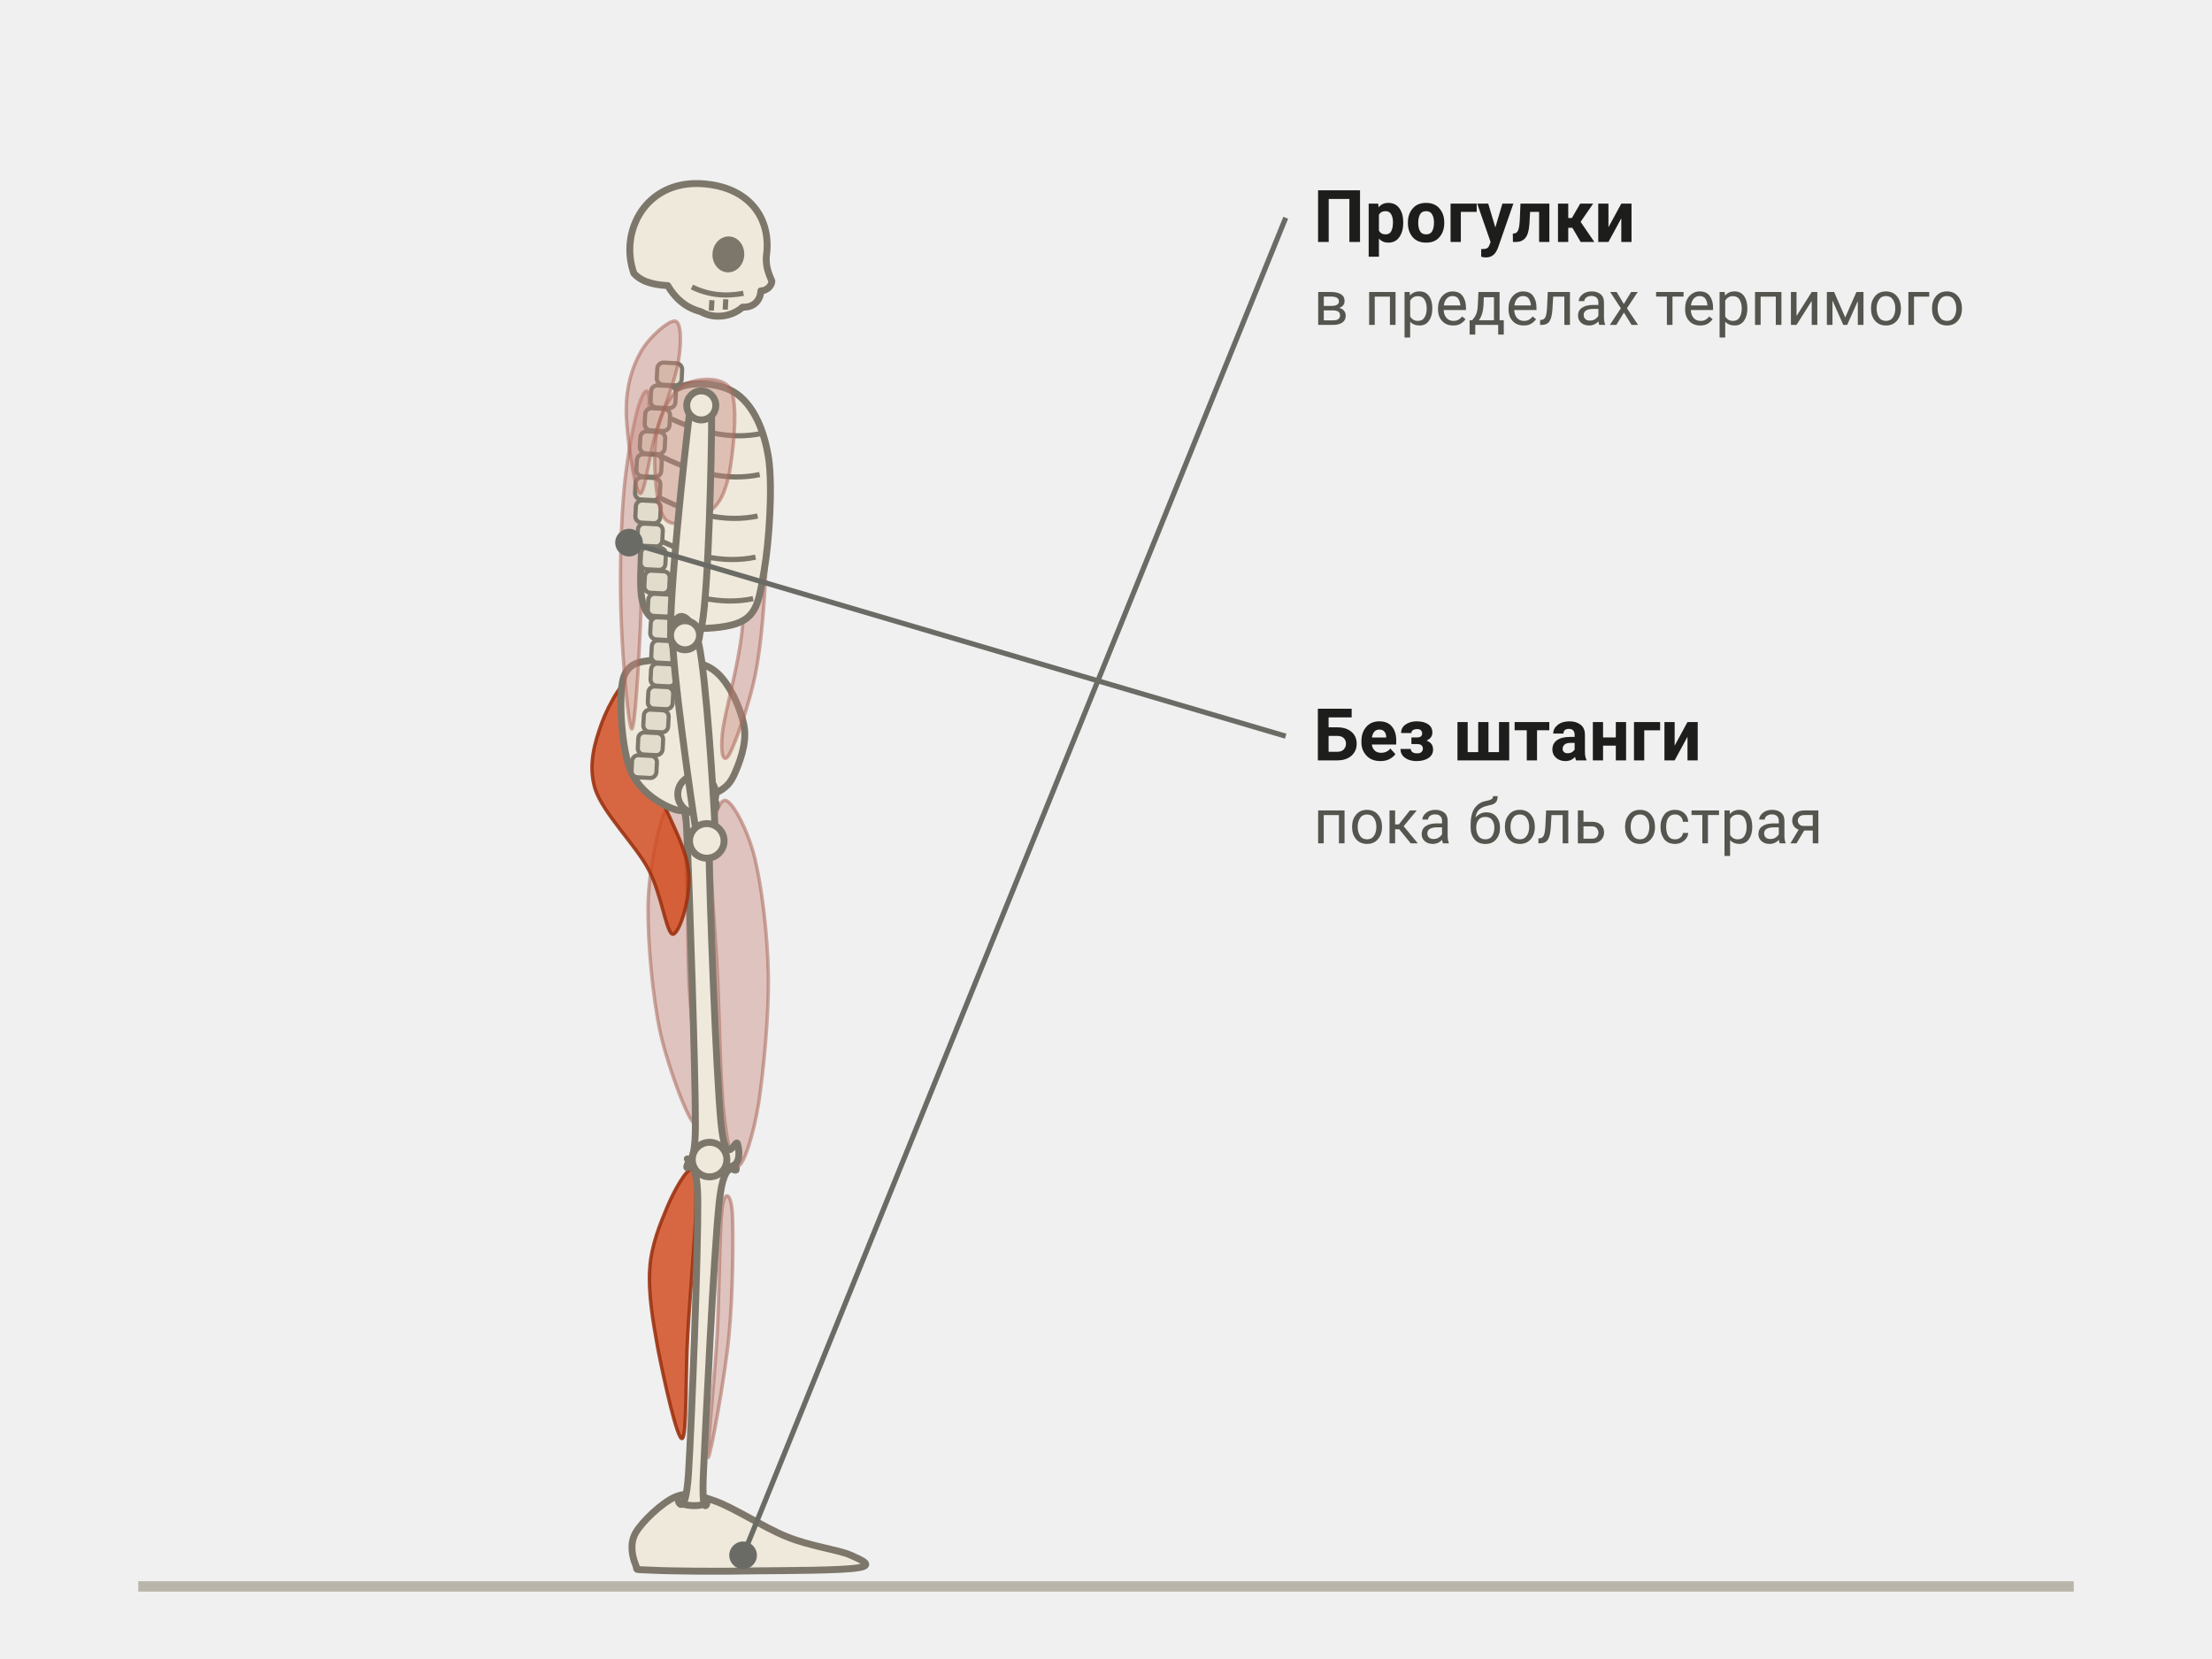
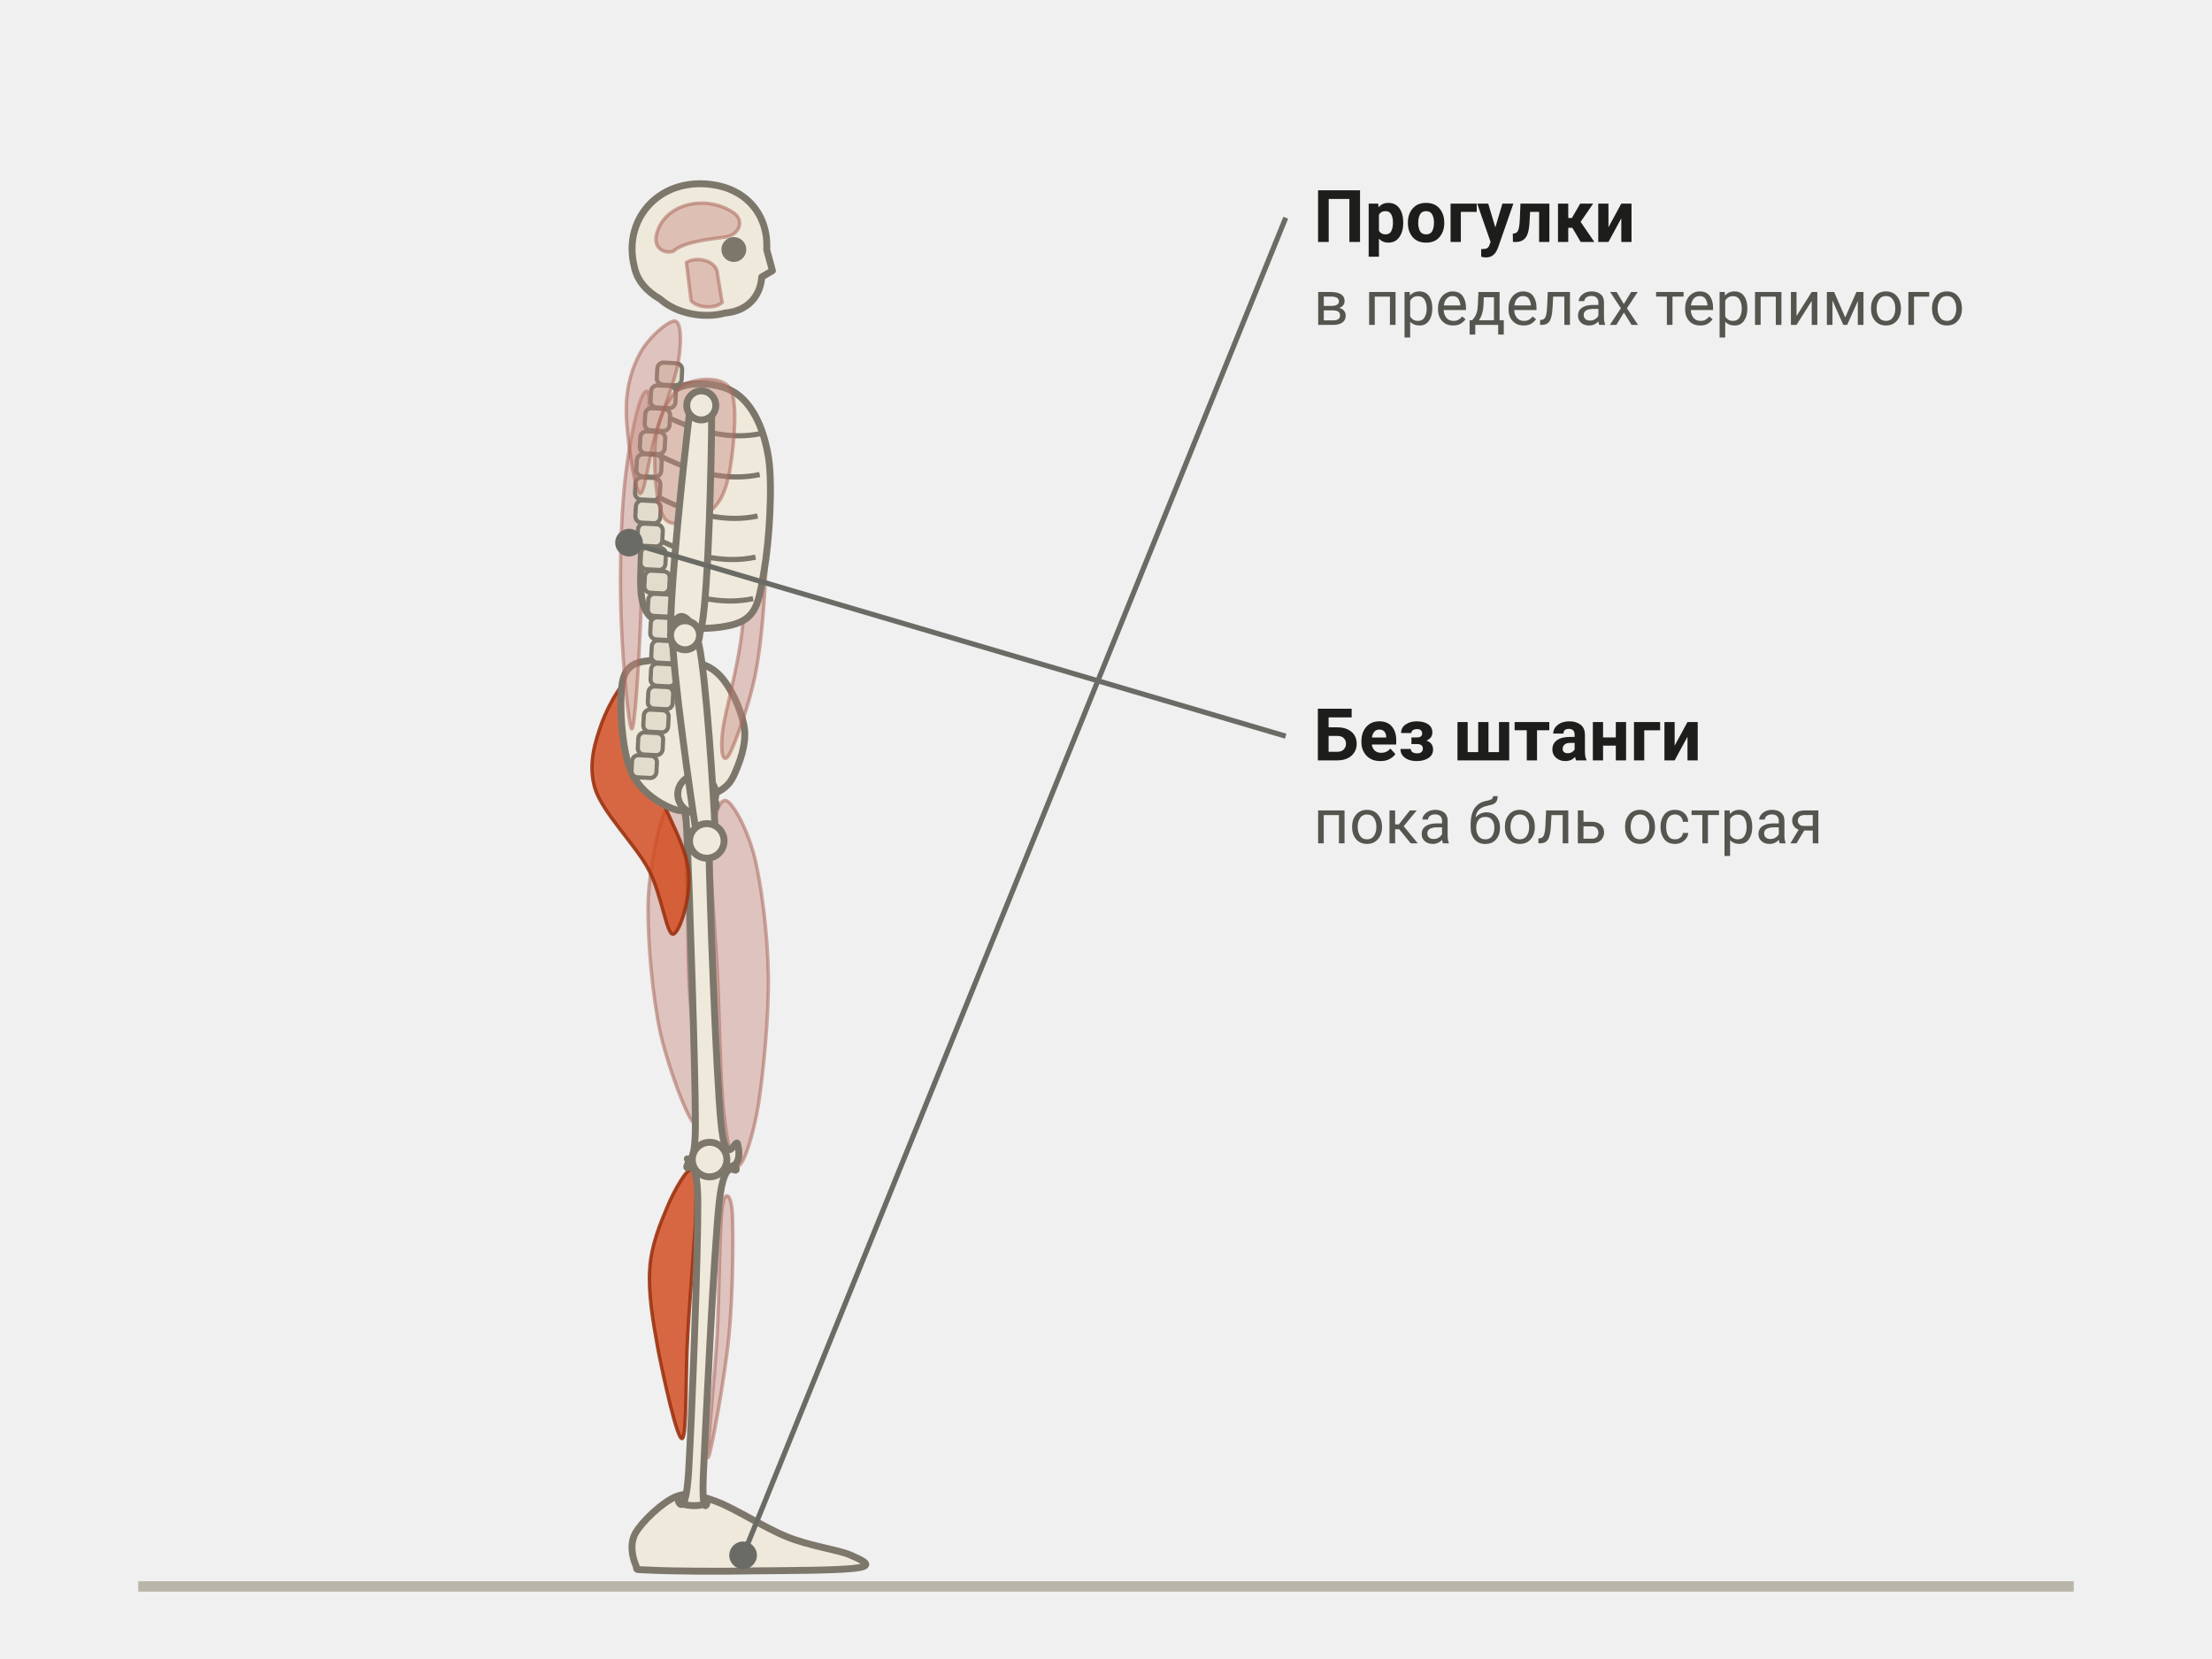
<svg xmlns="http://www.w3.org/2000/svg" viewBox="0 0 640 480" role="img" aria-label="В остром периоде — обычные бытовые движения и прогулки в пределах терпимого.">
  <style>
.bone{fill:#efe9dc;stroke:#7d776b;stroke-width:2;stroke-linejoin:round}
.joint{fill:#efe9dc;stroke:#7d776b;stroke-width:2}
.vert{fill:#e2dccd;stroke:#7d776b;stroke-width:1.2}
.m{fill:#c7867a;fill-opacity:.42;stroke:#a9665a;stroke-opacity:.55;stroke-width:1}
.on{fill:#d2491d;fill-opacity:.82;stroke:#9c3412;stroke-opacity:.9}
.plate{fill:#3a3a37;fill-opacity:.1;stroke:#3a3a37;stroke-width:3}
.bar{fill:#3a3a37}
.ghost{opacity:.18}
.ground{stroke:#b9b5aa;stroke-width:3}
.guide{stroke:#3d7fb8;stroke-width:2.5;stroke-dasharray:8 7;fill:none}
.arrow{stroke:#d2491d;stroke-width:5;fill:none;stroke-linecap:round;marker-end:url(#ah)}
.ahead{fill:#d2491d}
.lead{stroke:#6b6b66;stroke-width:1.5;fill:none}
.t{font:600 21px system-ui,-apple-system,"Segoe UI",Roboto,sans-serif;fill:#1d1d1b}
.s{font:400 18px system-ui,-apple-system,"Segoe UI",Roboto,sans-serif;fill:#55554f}
.ok{fill:#2e8b57}.bad{fill:#c0392b}
.balloon{fill:#3d7fb8;fill-opacity:.25;stroke:#3d7fb8;stroke-width:2}
@media (prefers-color-scheme:dark){
.bone,.joint{fill:#d9d3c4;stroke:#3b3934}.vert{fill:#c9c2b2;stroke:#3b3934}
.plate{fill:#ecebe6;fill-opacity:.12;stroke:#bdbbb3}.bar{fill:#bdbbb3}
.t{fill:#ecebe6}.s{fill:#a9a8a1}.lead{stroke:#9a9993}.ground{stroke:#55534d}
.arrow{stroke:#f0703f}.ahead{fill:#f0703f}.on{fill:#f0703f}
}
</style>
  <defs>
    <marker id="ah" viewBox="0 0 10 10" refX="6" refY="5" markerWidth="4" markerHeight="4" orient="auto">
      <path class="ahead" d="M0 0L10 5L0 10z" />
    </marker>
  </defs>
  <style>
.small{font-size:15px}
.barfill{fill:#d2491d}.track{stroke:#d9d5ca;stroke-width:3}
.card{fill:#f3f1ea;stroke:#e2ded2}.dot{fill:#d2491d}
.okc{fill:#2e8b57}.badc{fill:#c0392b}.mark{stroke:#fff;stroke-width:3.5;fill:none;stroke-linecap:round}
.num{fill:#d2491d}.numt{font:700 18px system-ui,-apple-system,"Segoe UI",Roboto,sans-serif;fill:#fff}
@media (prefers-color-scheme:dark){.barfill,.dot,.num{fill:#f0703f}.track{stroke:#3a3934}.card{fill:#26262a;stroke:#34343a}}
</style>
  <line class="ground" x1="40" y1="459" x2="600" y2="459" />
  <g>
    <path class="bone" d="M183.9 452.7C183.1 450.9 182.0 446.8 183.9 443.5C185.8 440.2 191.6 434.7 195.4 433.1C199.2 431.6 201.5 432.4 206.9 434.3C212.3 436.2 221.1 442.0 227.6 444.6C234.1 447.3 242.6 448.4 246.0 449.9C249.4 451.4 252.9 452.9 248.3 453.6C243.7 454.4 228.4 454.4 218.4 454.5C208.4 454.7 194.2 454.6 188.5 454.3C182.8 454.0 184.7 454.5 183.9 452.7Z" />
    <path class="m on" d="M197.4 416.2C196.0 417.0 192.0 398.7 190.4 390.5C188.9 382.3 187.5 374.0 188.0 367.1C188.4 360.2 191.1 353.9 193.1 349.1C195.1 344.3 198.7 338.1 200.1 338.3C201.5 338.5 201.5 342.6 201.3 350.5C201.1 358.5 199.6 374.9 199.0 385.9C198.3 396.8 198.8 415.4 197.4 416.2Z" />
    <path class="m" d="M204.9 421.7C205.5 421.7 209.8 398.3 210.9 386.5C212.1 374.7 212.2 357.2 211.9 351.1C211.5 345.0 209.6 344.0 208.9 349.9C208.2 355.8 208.1 374.4 207.5 386.3C206.8 398.3 204.4 421.6 204.9 421.7Z" />
    <path class="bone" d="M204.2 434.8C205.4 433.5 202.9 441.1 203.5 426.7C204.2 412.2 206.5 362.6 208.1 347.8C209.7 333.1 213.3 340.5 213.0 338.0C212.7 335.4 209.0 332.7 206.6 332.6C204.2 332.4 199.5 334.7 198.8 337.2C198.0 339.7 201.8 332.7 201.9 347.5C202.0 362.4 200.1 411.9 199.2 426.4C198.2 440.9 195.6 433.0 196.4 434.4C197.3 435.8 203.1 436.1 204.2 434.8Z" />
    <path class="m" d="M201.7 325.1C200.3 327.8 193.5 309.5 191.1 299.0C188.8 288.5 187.4 272.6 187.5 262.1C187.7 251.5 190.4 239.4 192.1 235.4C193.9 231.5 197.0 230.5 198.2 238.4C199.4 246.3 198.7 268.4 199.3 282.8C199.9 297.3 203.1 322.4 201.7 325.1Z" />
    <path class="m" d="M213.6 337.4C215.3 336.8 218.0 328.4 219.5 319.2C220.9 309.9 222.5 293.8 222.3 282.0C222.1 270.2 220.4 256.7 218.4 248.3C216.3 239.9 212.0 232.1 210.0 231.6C207.9 231.2 206.2 237.1 205.8 245.5C205.4 254.0 207.0 269.7 207.6 282.5C208.2 295.4 208.4 313.6 209.5 322.7C210.5 331.8 212.0 338.0 213.6 337.4Z" />
    <path class="bone" d="M211.8 337.4C214.2 336.6 214.0 333.1 213.4 331.0C212.9 328.9 210.0 339.3 208.6 324.8C207.2 310.4 205.3 259.8 205.1 244.5C204.9 229.2 207.6 235.6 207.2 232.8C206.9 230.0 204.5 227.9 202.9 227.6C201.3 227.3 198.2 228.5 197.5 231.0C196.8 233.5 198.2 226.9 198.8 242.6C199.5 258.3 201.2 309.6 201.2 325.1C201.3 340.6 197.6 333.7 199.3 335.7C201.1 337.8 209.5 338.2 211.8 337.4Z" />
    <circle class="joint" cx="205.3" cy="335.5" r="5" />
    <path class="m on" d="M183.5 196.5C181.3 194.4 176.0 203.9 174.1 209.2C172.2 214.5 170.0 221.2 172.2 228.3C174.5 235.3 183.9 244.5 187.6 251.5C191.4 258.5 192.8 270.3 194.7 270.3C196.6 270.2 200.3 259.1 199.1 251.1C198.0 243.0 190.3 231.0 187.7 221.9C185.1 212.8 185.8 198.6 183.5 196.5Z" />
    <path class="bone" d="M195.6 234.3C191.6 233.1 184.9 229.1 182.4 222.8C179.8 216.5 178.9 201.7 180.3 196.4C181.8 191.0 186.5 191.3 191.0 190.9C195.4 190.6 202.9 190.9 206.9 194.2C211.0 197.4 214.4 205.1 215.3 210.2C216.2 215.2 213.8 221.1 212.3 224.4C210.7 227.7 209.0 228.4 206.2 230.0C203.4 231.7 199.6 235.5 195.6 234.3Z" />
    <circle class="joint" cx="201.6" cy="229.8" r="5.5" />
    <path class="m" d="M211.0 218.3C212.6 215.4 216.9 203.7 218.6 194.8C220.4 185.9 221.2 173.3 221.6 165.0C221.9 156.6 221.7 147.6 220.8 144.6C219.9 141.5 217.1 140.4 216.1 146.7C215.1 153.1 215.9 171.7 214.7 182.6C213.5 193.5 209.6 206.3 209.0 212.2C208.4 218.2 209.3 221.2 211.0 218.3Z" />
    <path class="m" d="M182.8 210.9C181.9 210.8 180.2 191.8 179.8 180.8C179.3 169.8 179.5 155.2 180.3 144.8C181.0 134.5 183.1 123.6 184.4 118.7C185.7 113.8 187.6 110.9 187.8 115.3C188.0 119.7 186.2 134.2 185.8 145.1C185.4 156.1 185.8 170.1 185.3 181.0C184.8 192.0 183.7 210.9 182.8 210.9Z" />
    <path class="bone rib" d="M188.6 178.8C183.9 175.0 185.7 165.9 185.6 157.1C185.5 148.3 186.4 133.6 188.2 126.1C189.9 118.6 192.0 114.1 196.3 112.2C200.5 110.2 209.3 110.8 213.6 114.3C218.0 117.7 221.1 124.2 222.4 132.7C223.6 141.1 222.5 157.0 221.1 165.0C219.7 172.9 219.3 177.8 213.9 180.1C208.5 182.5 193.3 182.7 188.6 178.8Z" />
    <path class="lead" style="stroke:#7d776b" d="M187.4 166.8Q204.4 176.1 217.9 173.2" />
    <path class="lead" style="stroke:#7d776b" d="M188.0 154.8Q205.0 164.1 218.6 161.2" />
    <path class="lead" style="stroke:#7d776b" d="M188.7 142.9Q205.7 152.2 219.2 149.3" />
    <path class="lead" style="stroke:#7d776b" d="M189.3 131.0Q206.3 140.2 219.8 137.3" />
    <path class="lead" style="stroke:#7d776b" d="M189.9 119.0Q206.9 128.3 220.4 125.4" />
    <rect class="vert" x="182.8" y="218.6" width="7.2" height="6.4" rx="1.8" transform="rotate(3.0 186.4 221.8)" />
    <rect class="vert" x="184.6" y="212.0" width="7.2" height="6.4" rx="1.8" transform="rotate(3.0 188.2 215.2)" />
    <rect class="vert" x="186.2" y="205.4" width="7.2" height="6.4" rx="1.8" transform="rotate(3.0 189.8 208.6)" />
    <rect class="vert" x="187.5" y="198.7" width="7.2" height="6.4" rx="1.8" transform="rotate(3.0 191.1 201.9)" />
    <rect class="vert" x="188.3" y="192.1" width="7.2" height="6.4" rx="1.8" transform="rotate(3.0 191.9 195.3)" />
    <rect class="vert" x="188.5" y="185.4" width="7.2" height="6.4" rx="1.8" transform="rotate(3.0 192.1 188.6)" />
    <rect class="vert" x="188.2" y="178.7" width="7.2" height="6.4" rx="1.8" transform="rotate(3.0 191.8 181.9)" />
    <rect class="vert" x="187.5" y="171.9" width="7.2" height="6.4" rx="1.8" transform="rotate(3.0 191.1 175.1)" />
    <rect class="vert" x="186.5" y="165.2" width="7.2" height="6.4" rx="1.8" transform="rotate(3.0 190.1 168.4)" />
    <rect class="vert" x="185.4" y="158.4" width="7.2" height="6.4" rx="1.8" transform="rotate(3.0 189.0 161.6)" />
    <rect class="vert" x="184.5" y="151.6" width="7.2" height="6.4" rx="1.8" transform="rotate(3.0 188.1 154.8)" />
    <rect class="vert" x="183.9" y="144.9" width="7.2" height="6.4" rx="1.8" transform="rotate(3.0 187.5 148.1)" />
    <rect class="vert" x="183.8" y="138.2" width="7.2" height="6.4" rx="1.8" transform="rotate(3.0 187.4 141.4)" />
    <rect class="vert" x="184.2" y="131.5" width="7.2" height="6.4" rx="1.8" transform="rotate(3.0 187.8 134.7)" />
    <rect class="vert" x="185.2" y="124.9" width="7.2" height="6.4" rx="1.8" transform="rotate(3.0 188.8 128.1)" />
    <rect class="vert" x="186.6" y="118.2" width="7.2" height="6.4" rx="1.8" transform="rotate(3.0 190.2 121.4)" />
    <rect class="vert" x="188.3" y="111.6" width="7.2" height="6.4" rx="1.8" transform="rotate(3.0 191.9 114.8)" />
    <rect class="vert" x="190.1" y="105.0" width="7.2" height="6.4" rx="1.8" transform="rotate(3.0 193.7 108.2)" />
    <path class="m" d="M185.0 142.7C183.6 141.4 181.1 125.3 181.2 118.5C181.2 111.8 182.9 106.3 185.3 102.0C187.6 97.7 193.6 92.5 195.4 92.9C197.2 93.4 197.2 99.4 196.2 105.0C195.2 110.5 191.4 119.9 189.5 126.2C187.7 132.5 186.4 144.0 185.0 142.7Z" />
    <g class="head" transform="matrix(0.998 0.056 -0.057 0.998 201.7 74.1)">
-       <path class="bone" d="M-18 6C-23 -6 -16 -21 0 -21C14 -21 21 -12 20 -1C20 2 21 4 22 6C22 8 20 9 19 9C19 12 17 14 14 14C11 17 6 18 2 16C-3 15 -6 12 -8 9C-13 9 -16 8 -18 6Z" />
-       <ellipse cx="9" cy="-1" rx="4.6" ry="5.2" fill="#7d776b" />
-       <path class="lead" style="stroke:#7d776b" d="M-1 9Q6 12 14 10M5 12.5v3M9 12v3" />
+       <path class="bone" d="M-18 4C-22 -9 -13 -21 1 -21C13 -21 20 -13 20 -3L22 3L19 5C19 10 16 15 9 16C3 18 -5 17 -10 13C-14 11 -17 8 -18 4Z" />
+       <path class="m" d="M-12 -6C-10 -15 2 -18 10 -13C13 -11 12 -7 8 -6C3 -5 -4 -4 -7 -1C-10 0 -13 -2 -12 -6Z" />
+       <path class="m" d="M-3 2C0 0 5 1 6 4L8 13C6 15 1 15 -1 13Z" />
+       <circle cx="10.5" cy="-2.5" r="3.6" fill="#7d776b" />
    </g>
    <path class="m" d="M192.3 150.0C189.6 146.5 188.9 132.8 189.8 126.4C190.7 120.0 193.9 113.9 197.5 111.6C201.1 109.3 209.0 108.7 211.3 112.5C213.6 116.4 212.3 128.8 211.4 134.6C210.5 140.4 209.0 145.0 205.8 147.6C202.7 150.2 195.0 153.5 192.3 150.0Z" />
    <path class="bone" d="M194.1 183.5C194.7 193.6 201.1 191.3 203.1 180.8C205.0 170.4 205.9 131.7 205.9 120.8C205.9 110.0 204.1 116.0 203.0 116.0C201.9 115.9 200.9 109.1 199.4 120.4C198.0 131.7 193.5 173.5 194.1 183.5Z" />
    <path class="bone" d="M194.6 184.2C194.7 175.2 200.2 177.1 202.2 186.4C204.3 195.7 206.5 230.6 206.9 240.0C207.3 249.5 205.4 243.2 204.5 243.3C203.6 243.4 203.1 250.5 201.4 240.6C199.8 230.8 194.5 193.2 194.6 184.2Z" />
    <circle class="joint" cx="202.9" cy="117.3" r="4.2" />
    <circle class="joint" cx="198.2" cy="183.8" r="4.2" />
    <circle class="joint" cx="204.5" cy="243.3" r="5" />
  </g>
  <path class="lead" d="M372 63L215 450" />
  <circle cx="215" cy="450" r="4" fill="#6b6b66" />
  <text class="t" x="380" y="70" text-anchor="start">Прогулки</text>
  <text class="s" x="380" y="94" text-anchor="start">в пределах терпимого</text>
  <path class="lead" d="M372 213L182 157" />
  <circle cx="182" cy="157" r="4" fill="#6b6b66" />
  <text class="t" x="380" y="220" text-anchor="start">Без штанги</text>
  <text class="s" x="380" y="244" text-anchor="start">пока боль острая</text>
</svg>
